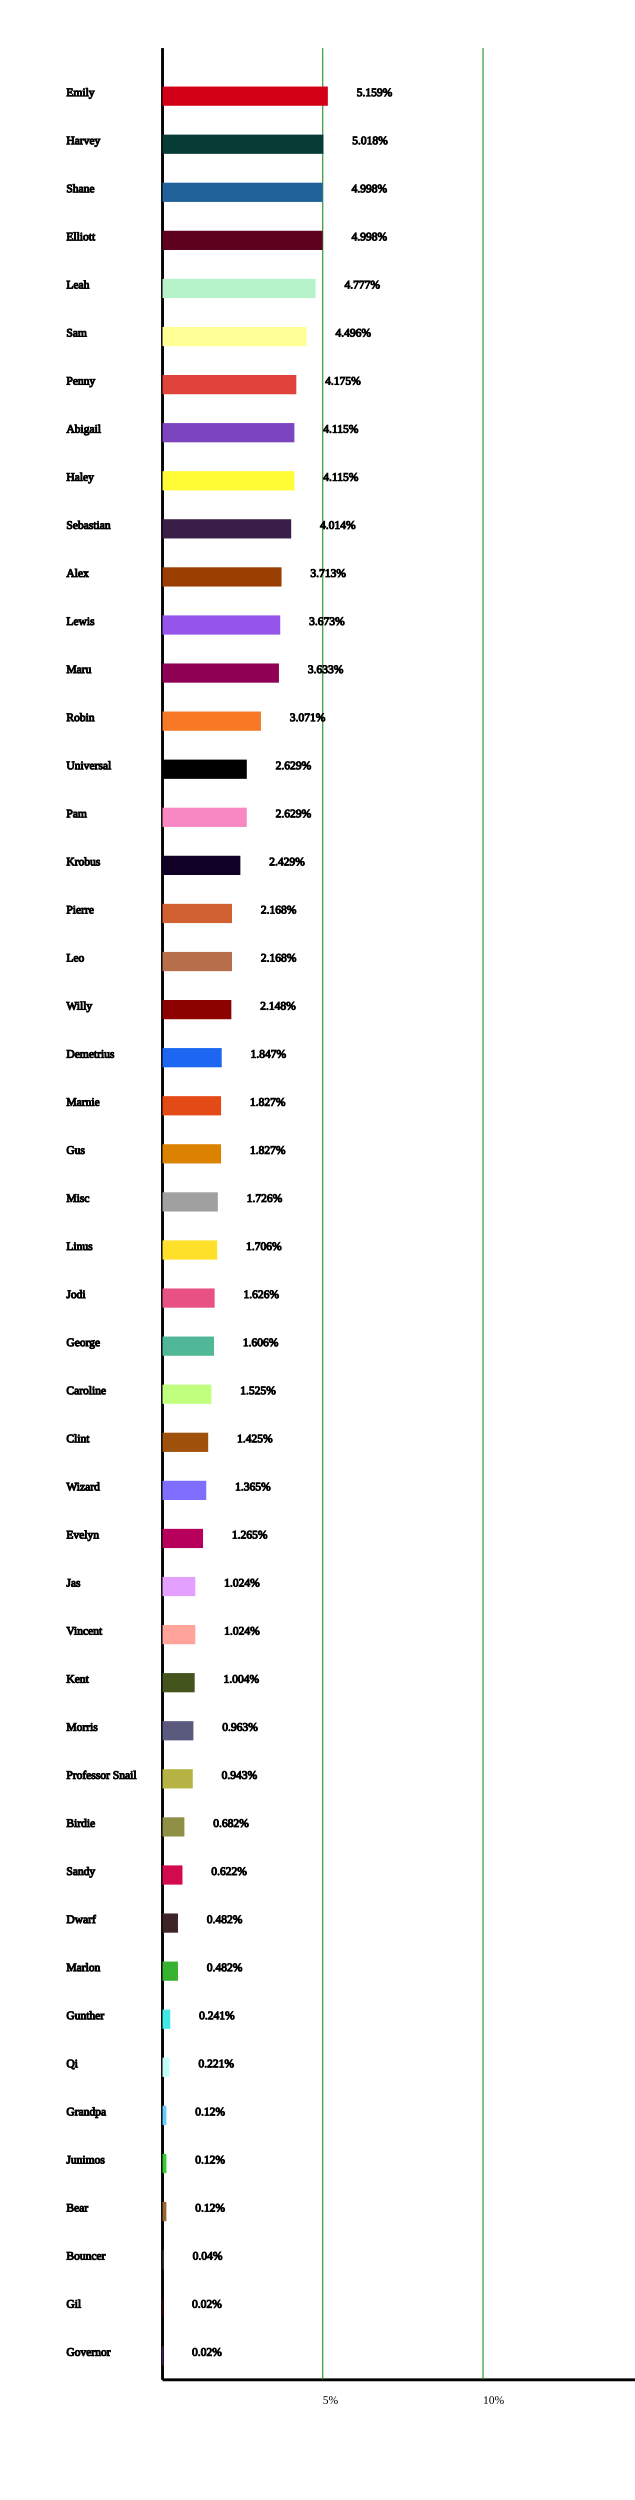
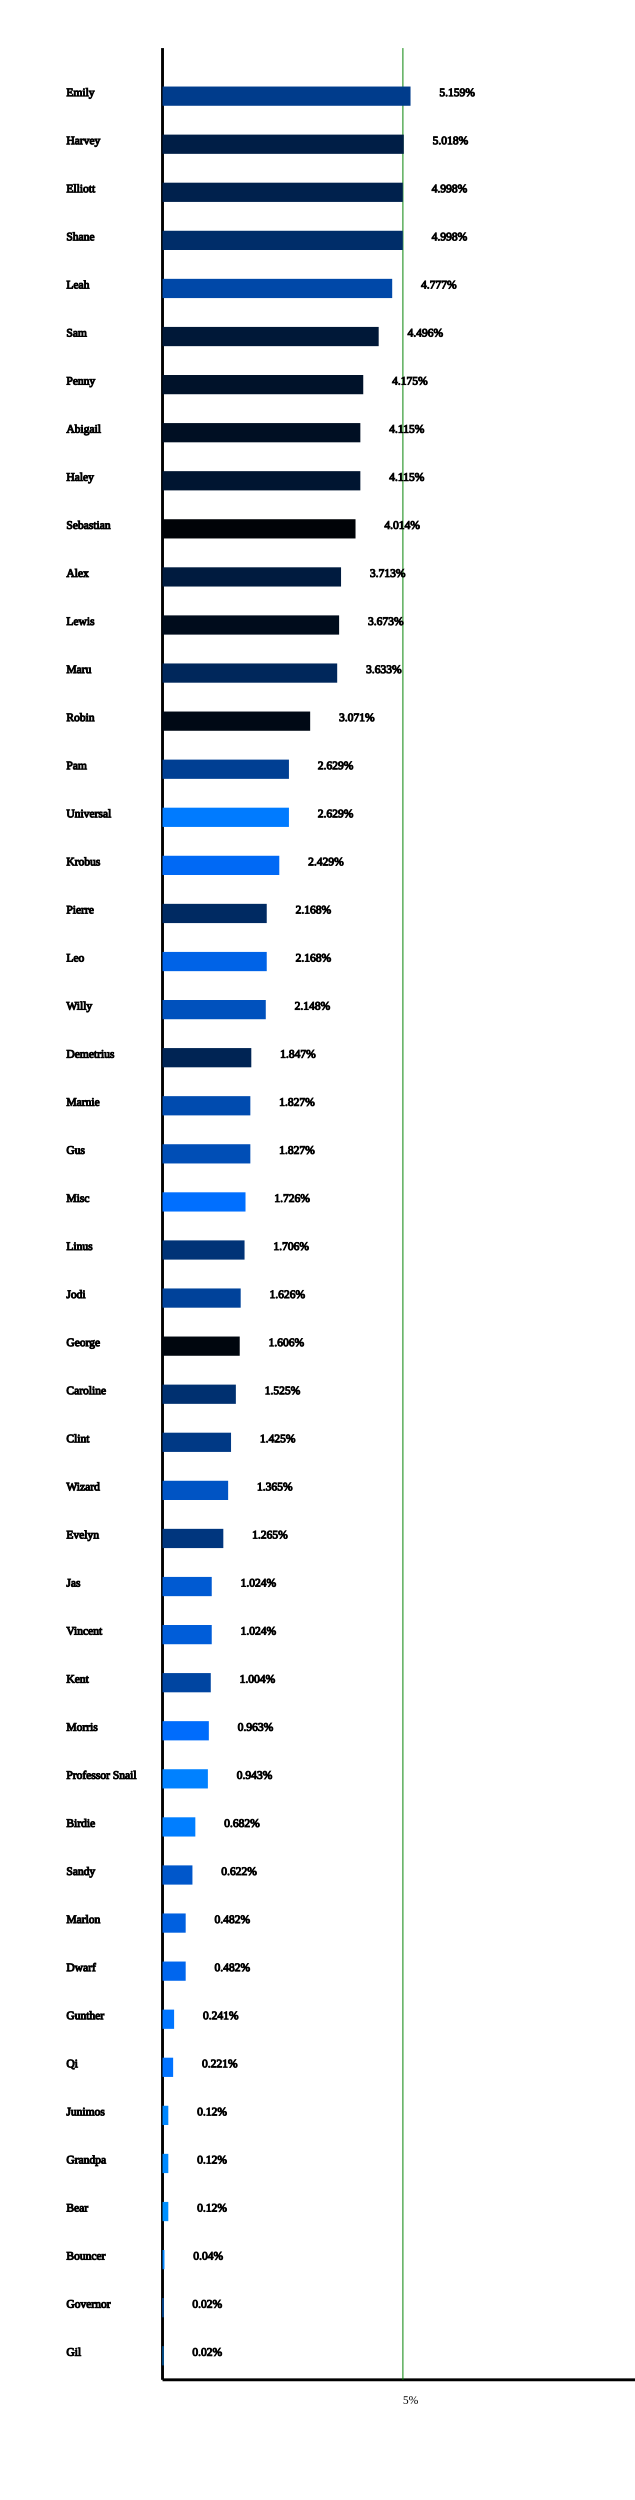
<svg xmlns="http://www.w3.org/2000/svg" width="100%" height="2600" overflow-y="scroll">
  <g transform="translate(150, 50)">
    <line x1="0" y1="2425" x2="500" y2="2425" stroke="black" stroke-width="3" />
    <line x1="0" y1="2425" x2="0" y2="0" stroke="black" stroke-width="3" />
-     <line x1="166.665" y1="0" x2="166.665" y2="2425" stroke="green" stroke-width="1" />
-     <line x1="333.33" y1="0" x2="333.33" y2="2425" stroke="green" stroke-width="1" />
-     <line x1="499.995" y1="0" x2="499.995" y2="2425" stroke="green" stroke-width="1" />
-     <text x="166.665" y="2450">5%</text>
-     <text x="333.33" y="2450">10%</text>
-     <text x="499.995" y="2450">15%</text>
+     <line x1="250" y1="0" x2="250" y2="2425" stroke="green" stroke-width="1" />
+     <line x1="500" y1="0" x2="500" y2="2425" stroke="green" stroke-width="1" />
+     <text x="250" y="2450">5%</text>
+     <text x="500" y="2450">10%</text>
  </g>
  <g transform="translate(150, 50)">
    <g id="Emily">
-       <line x1="0" y1="50" x2="171.935" y2="50" stroke="#d10017" stroke-width="20" />
+       <line x1="0" y1="50" x2="257.929" y2="50" stroke="rgb(0,60,140)" stroke-width="20" />
      <text x="-100" y="50" stroke="black">Emily</text>
-       <text x="201.935" y="50" stroke="black">5.159%</text>
+       <text x="287.929" y="50" stroke="black">5.159%</text>
    </g>
    <g id="Harvey">
-       <line x1="0" y1="100" x2="167.252" y2="100" stroke="#073b35" stroke-width="20" />
+       <line x1="0" y1="100" x2="250.903" y2="100" stroke="rgb(0,30,70)" stroke-width="20" />
      <text x="-100" y="100" stroke="black">Harvey</text>
-       <text x="197.252" y="100" stroke="black">5.018%</text>
+       <text x="280.903" y="100" stroke="black">5.018%</text>
+     </g>
+     <g id="Elliott">
+       <line x1="0" y1="150" x2="249.9" y2="150" stroke="rgb(0,33,77)" stroke-width="20" />
+       <text x="-100" y="150" stroke="black">Elliott</text>
+       <text x="279.9" y="150" stroke="black">4.998%</text>
    </g>
    <g id="Shane">
-       <line x1="0" y1="150" x2="166.583" y2="150" stroke="#22629a" stroke-width="20" />
-       <text x="-100" y="150" stroke="black">Shane</text>
-       <text x="196.583" y="150" stroke="black">4.998%</text>
-     </g>
-     <g id="Elliott">
-       <line x1="0" y1="200" x2="166.583" y2="200" stroke="#5e011e" stroke-width="20" />
-       <text x="-100" y="200" stroke="black">Elliott</text>
-       <text x="196.583" y="200" stroke="black">4.998%</text>
+       <line x1="0" y1="200" x2="249.9" y2="200" stroke="rgb(0,45,105)" stroke-width="20" />
+       <text x="-100" y="200" stroke="black">Shane</text>
+       <text x="279.9" y="200" stroke="black">4.998%</text>
    </g>
    <g id="Leah">
-       <line x1="0" y1="250" x2="159.224" y2="250" stroke="#b7f3c8" stroke-width="20" />
+       <line x1="0" y1="250" x2="238.86" y2="250" stroke="rgb(0,72,168)" stroke-width="20" />
      <text x="-100" y="250" stroke="black">Leah</text>
-       <text x="189.224" y="250" stroke="black">4.777%</text>
+       <text x="268.86" y="250" stroke="black">4.777%</text>
    </g>
    <g id="Sam">
-       <line x1="0" y1="300" x2="149.858" y2="300" stroke="#ffff96" stroke-width="20" />
+       <line x1="0" y1="300" x2="224.809" y2="300" stroke="rgb(0,24,56)" stroke-width="20" />
      <text x="-100" y="300" stroke="black">Sam</text>
-       <text x="179.858" y="300" stroke="black">4.496%</text>
+       <text x="254.809" y="300" stroke="black">4.496%</text>
    </g>
    <g id="Penny">
-       <line x1="0" y1="350" x2="139.154" y2="350" stroke="#df433c" stroke-width="20" />
+       <line x1="0" y1="350" x2="208.752" y2="350" stroke="rgb(0,18,42)" stroke-width="20" />
      <text x="-100" y="350" stroke="black">Penny</text>
-       <text x="169.154" y="350" stroke="black">4.175%</text>
+       <text x="238.752" y="350" stroke="black">4.175%</text>
    </g>
    <g id="Abigail">
-       <line x1="0" y1="400" x2="137.147" y2="400" stroke="#7c44bf" stroke-width="20" />
+       <line x1="0" y1="400" x2="205.741" y2="400" stroke="rgb(0,15,35)" stroke-width="20" />
      <text x="-100" y="400" stroke="black">Abigail</text>
-       <text x="167.147" y="400" stroke="black">4.115%</text>
+       <text x="235.741" y="400" stroke="black">4.115%</text>
    </g>
    <g id="Haley">
-       <line x1="0" y1="450" x2="137.147" y2="450" stroke="#fffc35" stroke-width="20" />
+       <line x1="0" y1="450" x2="205.741" y2="450" stroke="rgb(0,21,49)" stroke-width="20" />
      <text x="-100" y="450" stroke="black">Haley</text>
-       <text x="167.147" y="450" stroke="black">4.115%</text>
+       <text x="235.741" y="450" stroke="black">4.115%</text>
    </g>
    <g id="Sebastian">
-       <line x1="0" y1="500" x2="133.802" y2="500" stroke="#391e47" stroke-width="20" />
+       <line x1="0" y1="500" x2="200.723" y2="500" stroke="rgb(0,3,7)" stroke-width="20" />
      <text x="-100" y="500" stroke="black">Sebastian</text>
-       <text x="163.802" y="500" stroke="black">4.014%</text>
+       <text x="230.723" y="500" stroke="black">4.014%</text>
    </g>
    <g id="Alex">
-       <line x1="0" y1="550" x2="123.767" y2="550" stroke="#993e00" stroke-width="20" />
+       <line x1="0" y1="550" x2="185.668" y2="550" stroke="rgb(0,27,63)" stroke-width="20" />
      <text x="-100" y="550" stroke="black">Alex</text>
-       <text x="153.767" y="550" stroke="black">3.713%</text>
+       <text x="215.668" y="550" stroke="black">3.713%</text>
    </g>
    <g id="Lewis">
-       <line x1="0" y1="600" x2="122.429" y2="600" stroke="#9355ea" stroke-width="20" />
+       <line x1="0" y1="600" x2="183.661" y2="600" stroke="rgb(0,12,28)" stroke-width="20" />
      <text x="-100" y="600" stroke="black">Lewis</text>
-       <text x="152.429" y="600" stroke="black">3.673%</text>
+       <text x="213.661" y="600" stroke="black">3.673%</text>
    </g>
    <g id="Maru">
-       <line x1="0" y1="650" x2="121.091" y2="650" stroke="#8e0154" stroke-width="20" />
+       <line x1="0" y1="650" x2="181.654" y2="650" stroke="rgb(0,39,91)" stroke-width="20" />
      <text x="-100" y="650" stroke="black">Maru</text>
-       <text x="151.091" y="650" stroke="black">3.633%</text>
+       <text x="211.654" y="650" stroke="black">3.633%</text>
    </g>
    <g id="Robin">
-       <line x1="0" y1="700" x2="102.358" y2="700" stroke="#f77825" stroke-width="20" />
+       <line x1="0" y1="700" x2="153.553" y2="700" stroke="rgb(0,9,21)" stroke-width="20" />
      <text x="-100" y="700" stroke="black">Robin</text>
-       <text x="132.358" y="700" stroke="black">3.071%</text>
+       <text x="183.553" y="700" stroke="black">3.071%</text>
+     </g>
+     <g id="Pam">
+       <line x1="0" y1="750" x2="131.473" y2="750" stroke="rgb(0,63,147)" stroke-width="20" />
+       <text x="-100" y="750" stroke="black">Pam</text>
+       <text x="161.473" y="750" stroke="black">2.629%</text>
    </g>
    <g id="Universal">
-       <line x1="0" y1="750" x2="87.64" y2="750" stroke="#000000" stroke-width="20" />
-       <text x="-100" y="750" stroke="black">Universal</text>
-       <text x="117.64" y="750" stroke="black">2.629%</text>
-     </g>
-     <g id="Pam">
-       <line x1="0" y1="800" x2="87.64" y2="800" stroke="#f888c4" stroke-width="20" />
-       <text x="-100" y="800" stroke="black">Pam</text>
-       <text x="117.64" y="800" stroke="black">2.629%</text>
+       <line x1="0" y1="800" x2="131.473" y2="800" stroke="rgb(0,123,287)" stroke-width="20" />
+       <text x="-100" y="800" stroke="black">Universal</text>
+       <text x="161.473" y="800" stroke="black">2.629%</text>
    </g>
    <g id="Krobus">
-       <line x1="0" y1="850" x2="80.95" y2="850" stroke="#110026" stroke-width="20" />
+       <line x1="0" y1="850" x2="121.437" y2="850" stroke="rgb(0,105,245)" stroke-width="20" />
      <text x="-100" y="850" stroke="black">Krobus</text>
-       <text x="110.95" y="850" stroke="black">2.429%</text>
+       <text x="151.437" y="850" stroke="black">2.429%</text>
    </g>
    <g id="Pierre">
-       <line x1="0" y1="900" x2="72.253" y2="900" stroke="#d16132" stroke-width="20" />
+       <line x1="0" y1="900" x2="108.39" y2="900" stroke="rgb(0,42,98)" stroke-width="20" />
      <text x="-100" y="900" stroke="black">Pierre</text>
-       <text x="102.253" y="900" stroke="black">2.168%</text>
+       <text x="138.39" y="900" stroke="black">2.168%</text>
    </g>
    <g id="Leo">
-       <line x1="0" y1="950" x2="72.253" y2="950" stroke="#b76f4b" stroke-width="20" />
+       <line x1="0" y1="950" x2="108.39" y2="950" stroke="rgb(0,99,231)" stroke-width="20" />
      <text x="-100" y="950" stroke="black">Leo</text>
-       <text x="102.253" y="950" stroke="black">2.168%</text>
+       <text x="138.39" y="950" stroke="black">2.168%</text>
    </g>
    <g id="Willy">
-       <line x1="0" y1="1000" x2="71.584" y2="1000" stroke="#8c0200" stroke-width="20" />
+       <line x1="0" y1="1000" x2="107.387" y2="1000" stroke="rgb(0,81,189)" stroke-width="20" />
      <text x="-100" y="1000" stroke="black">Willy</text>
-       <text x="101.584" y="1000" stroke="black">2.148%</text>
+       <text x="137.387" y="1000" stroke="black">2.148%</text>
    </g>
    <g id="Demetrius">
-       <line x1="0" y1="1050" x2="61.549" y2="1050" stroke="#1d66f2" stroke-width="20" />
+       <line x1="0" y1="1050" x2="92.332" y2="1050" stroke="rgb(0,36,84)" stroke-width="20" />
      <text x="-100" y="1050" stroke="black">Demetrius</text>
-       <text x="91.549" y="1050" stroke="black">1.847%</text>
+       <text x="122.332" y="1050" stroke="black">1.847%</text>
    </g>
    <g id="Marnie">
-       <line x1="0" y1="1100" x2="60.88" y2="1100" stroke="#e34a16" stroke-width="20" />
+       <line x1="0" y1="1100" x2="91.329" y2="1100" stroke="rgb(0,75,175)" stroke-width="20" />
      <text x="-100" y="1100" stroke="black">Marnie</text>
-       <text x="90.88" y="1100" stroke="black">1.827%</text>
+       <text x="121.329" y="1100" stroke="black">1.827%</text>
    </g>
    <g id="Gus">
-       <line x1="0" y1="1150" x2="60.88" y2="1150" stroke="#db8200" stroke-width="20" />
+       <line x1="0" y1="1150" x2="91.329" y2="1150" stroke="rgb(0,78,182)" stroke-width="20" />
      <text x="-100" y="1150" stroke="black">Gus</text>
-       <text x="90.88" y="1150" stroke="black">1.827%</text>
+       <text x="121.329" y="1150" stroke="black">1.827%</text>
    </g>
    <g id="Misc">
-       <line x1="0" y1="1200" x2="57.535" y2="1200" stroke="#a0a0a0" stroke-width="20" />
+       <line x1="0" y1="1200" x2="86.311" y2="1200" stroke="rgb(0,111,259)" stroke-width="20" />
      <text x="-100" y="1200" stroke="black">Misc</text>
-       <text x="87.535" y="1200" stroke="black">1.726%</text>
+       <text x="116.311" y="1200" stroke="black">1.726%</text>
    </g>
    <g id="Linus">
-       <line x1="0" y1="1250" x2="56.866" y2="1250" stroke="#fee02a" stroke-width="20" />
+       <line x1="0" y1="1250" x2="85.307" y2="1250" stroke="rgb(0,51,119)" stroke-width="20" />
      <text x="-100" y="1250" stroke="black">Linus</text>
-       <text x="86.866" y="1250" stroke="black">1.706%</text>
+       <text x="115.307" y="1250" stroke="black">1.706%</text>
    </g>
    <g id="Jodi">
-       <line x1="0" y1="1300" x2="54.19" y2="1300" stroke="#e75184" stroke-width="20" />
+       <line x1="0" y1="1300" x2="81.293" y2="1300" stroke="rgb(0,66,154)" stroke-width="20" />
      <text x="-100" y="1300" stroke="black">Jodi</text>
-       <text x="84.19" y="1300" stroke="black">1.626%</text>
+       <text x="111.293" y="1300" stroke="black">1.626%</text>
    </g>
    <g id="George">
-       <line x1="0" y1="1350" x2="53.521" y2="1350" stroke="#50b797" stroke-width="20" />
+       <line x1="0" y1="1350" x2="80.289" y2="1350" stroke="rgb(0,6,14)" stroke-width="20" />
      <text x="-100" y="1350" stroke="black">George</text>
-       <text x="83.521" y="1350" stroke="black">1.606%</text>
+       <text x="110.289" y="1350" stroke="black">1.606%</text>
    </g>
    <g id="Caroline">
-       <line x1="0" y1="1400" x2="50.845" y2="1400" stroke="#c1ff7f" stroke-width="20" />
+       <line x1="0" y1="1400" x2="76.275" y2="1400" stroke="rgb(0,48,112)" stroke-width="20" />
      <text x="-100" y="1400" stroke="black">Caroline</text>
-       <text x="80.845" y="1400" stroke="black">1.525%</text>
+       <text x="106.275" y="1400" stroke="black">1.525%</text>
    </g>
    <g id="Clint">
-       <line x1="0" y1="1450" x2="47.5" y2="1450" stroke="#a0510c" stroke-width="20" />
+       <line x1="0" y1="1450" x2="71.257" y2="1450" stroke="rgb(0,57,133)" stroke-width="20" />
      <text x="-100" y="1450" stroke="black">Clint</text>
-       <text x="77.5" y="1450" stroke="black">1.425%</text>
+       <text x="101.257" y="1450" stroke="black">1.425%</text>
    </g>
    <g id="Wizard">
-       <line x1="0" y1="1500" x2="45.493" y2="1500" stroke="#806fff" stroke-width="20" />
+       <line x1="0" y1="1500" x2="68.246" y2="1500" stroke="rgb(0,84,196)" stroke-width="20" />
      <text x="-100" y="1500" stroke="black">Wizard</text>
-       <text x="75.493" y="1500" stroke="black">1.365%</text>
+       <text x="98.246" y="1500" stroke="black">1.365%</text>
    </g>
    <g id="Evelyn">
-       <line x1="0" y1="1550" x2="42.148" y2="1550" stroke="#b6005b" stroke-width="20" />
+       <line x1="0" y1="1550" x2="63.228" y2="1550" stroke="rgb(0,54,126)" stroke-width="20" />
      <text x="-100" y="1550" stroke="black">Evelyn</text>
-       <text x="72.148" y="1550" stroke="black">1.265%</text>
+       <text x="93.228" y="1550" stroke="black">1.265%</text>
    </g>
    <g id="Jas">
-       <line x1="0" y1="1600" x2="34.119" y2="1600" stroke="#e4a0ff" stroke-width="20" />
+       <line x1="0" y1="1600" x2="51.184" y2="1600" stroke="rgb(0,90,210)" stroke-width="20" />
      <text x="-100" y="1600" stroke="black">Jas</text>
-       <text x="64.119" y="1600" stroke="black">1.024%</text>
+       <text x="81.184" y="1600" stroke="black">1.024%</text>
    </g>
    <g id="Vincent">
-       <line x1="0" y1="1650" x2="34.119" y2="1650" stroke="#ffa39b" stroke-width="20" />
+       <line x1="0" y1="1650" x2="51.184" y2="1650" stroke="rgb(0,93,217)" stroke-width="20" />
      <text x="-100" y="1650" stroke="black">Vincent</text>
-       <text x="64.119" y="1650" stroke="black">1.024%</text>
+       <text x="81.184" y="1650" stroke="black">1.024%</text>
    </g>
    <g id="Kent">
-       <line x1="0" y1="1700" x2="33.45" y2="1700" stroke="#43551c" stroke-width="20" />
+       <line x1="0" y1="1700" x2="50.181" y2="1700" stroke="rgb(0,69,161)" stroke-width="20" />
      <text x="-100" y="1700" stroke="black">Kent</text>
-       <text x="63.45" y="1700" stroke="black">1.004%</text>
+       <text x="80.181" y="1700" stroke="black">1.004%</text>
    </g>
    <g id="Morris">
-       <line x1="0" y1="1750" x2="32.112" y2="1750" stroke="#5a5a7f" stroke-width="20" />
+       <line x1="0" y1="1750" x2="48.173" y2="1750" stroke="rgb(0,108,252)" stroke-width="20" />
      <text x="-100" y="1750" stroke="black">Morris</text>
-       <text x="62.112" y="1750" stroke="black">0.963%</text>
+       <text x="78.173" y="1750" stroke="black">0.963%</text>
    </g>
    <g id="Professor Snail">
-       <line x1="0" y1="1800" x2="31.443" y2="1800" stroke="#b6b243" stroke-width="20" />
+       <line x1="0" y1="1800" x2="47.17" y2="1800" stroke="rgb(0,129,301)" stroke-width="20" />
      <text x="-100" y="1800" stroke="black">Professor Snail</text>
-       <text x="61.443" y="1800" stroke="black">0.943%</text>
+       <text x="77.17" y="1800" stroke="black">0.943%</text>
    </g>
    <g id="Birdie">
-       <line x1="0" y1="1850" x2="22.746" y2="1850" stroke="#8f8f46" stroke-width="20" />
+       <line x1="0" y1="1850" x2="34.123" y2="1850" stroke="rgb(0,126,294)" stroke-width="20" />
      <text x="-100" y="1850" stroke="black">Birdie</text>
-       <text x="52.746" y="1850" stroke="black">0.682%</text>
+       <text x="64.123" y="1850" stroke="black">0.682%</text>
    </g>
    <g id="Sandy">
-       <line x1="0" y1="1900" x2="20.739" y2="1900" stroke="#d30a4d" stroke-width="20" />
+       <line x1="0" y1="1900" x2="31.112" y2="1900" stroke="rgb(0,87,203)" stroke-width="20" />
      <text x="-100" y="1900" stroke="black">Sandy</text>
-       <text x="50.739" y="1900" stroke="black">0.622%</text>
+       <text x="61.112" y="1900" stroke="black">0.622%</text>
+     </g>
+     <g id="Marlon">
+       <line x1="0" y1="1950" x2="24.087" y2="1950" stroke="rgb(0,96,224)" stroke-width="20" />
+       <text x="-100" y="1950" stroke="black">Marlon</text>
+       <text x="54.087" y="1950" stroke="black">0.482%</text>
    </g>
    <g id="Dwarf">
-       <line x1="0" y1="1950" x2="16.056" y2="1950" stroke="#3e2327" stroke-width="20" />
-       <text x="-100" y="1950" stroke="black">Dwarf</text>
-       <text x="46.056" y="1950" stroke="black">0.482%</text>
-     </g>
-     <g id="Marlon">
-       <line x1="0" y1="2000" x2="16.056" y2="2000" stroke="#37b230" stroke-width="20" />
-       <text x="-100" y="2000" stroke="black">Marlon</text>
-       <text x="46.056" y="2000" stroke="black">0.482%</text>
+       <line x1="0" y1="2000" x2="24.087" y2="2000" stroke="rgb(0,102,238)" stroke-width="20" />
+       <text x="-100" y="2000" stroke="black">Dwarf</text>
+       <text x="54.087" y="2000" stroke="black">0.482%</text>
    </g>
    <g id="Gunther">
-       <line x1="0" y1="2050" x2="8.028" y2="2050" stroke="#42e8e3" stroke-width="20" />
+       <line x1="0" y1="2050" x2="12.043" y2="2050" stroke="rgb(0,117,273)" stroke-width="20" />
      <text x="-100" y="2050" stroke="black">Gunther</text>
-       <text x="38.028" y="2050" stroke="black">0.241%</text>
+       <text x="42.043" y="2050" stroke="black">0.241%</text>
    </g>
    <g id="Qi">
-       <line x1="0" y1="2100" x2="7.359" y2="2100" stroke="#c3fffa" stroke-width="20" />
+       <line x1="0" y1="2100" x2="11.04" y2="2100" stroke="rgb(0,114,266)" stroke-width="20" />
      <text x="-100" y="2100" stroke="black">Qi</text>
-       <text x="37.359" y="2100" stroke="black">0.221%</text>
+       <text x="41.04" y="2100" stroke="black">0.221%</text>
+     </g>
+     <g id="Junimos">
+       <line x1="0" y1="2150" x2="6.022" y2="2150" stroke="rgb(0,135,315)" stroke-width="20" />
+       <text x="-100" y="2150" stroke="black">Junimos</text>
+       <text x="36.022" y="2150" stroke="black">0.12%</text>
    </g>
    <g id="Grandpa">
-       <line x1="0" y1="2150" x2="4.014" y2="2150" stroke="#66ccff" stroke-width="20" />
-       <text x="-100" y="2150" stroke="black">Grandpa</text>
-       <text x="34.014" y="2150" stroke="black">0.12%</text>
-     </g>
-     <g id="Junimos">
-       <line x1="0" y1="2200" x2="4.014" y2="2200" stroke="#33cc33" stroke-width="20" />
-       <text x="-100" y="2200" stroke="black">Junimos</text>
-       <text x="34.014" y="2200" stroke="black">0.12%</text>
+       <line x1="0" y1="2200" x2="6.022" y2="2200" stroke="rgb(0,138,322)" stroke-width="20" />
+       <text x="-100" y="2200" stroke="black">Grandpa</text>
+       <text x="36.022" y="2200" stroke="black">0.12%</text>
    </g>
    <g id="Bear">
-       <line x1="0" y1="2250" x2="4.014" y2="2250" stroke="#996633" stroke-width="20" />
+       <line x1="0" y1="2250" x2="6.022" y2="2250" stroke="rgb(0,144,336)" stroke-width="20" />
      <text x="-100" y="2250" stroke="black">Bear</text>
-       <text x="34.014" y="2250" stroke="black">0.12%</text>
+       <text x="36.022" y="2250" stroke="black">0.12%</text>
    </g>
    <g id="Bouncer">
-       <line x1="0" y1="2300" x2="1.338" y2="2300" stroke="#333333" stroke-width="20" />
+       <line x1="0" y1="2300" x2="2.007" y2="2300" stroke="rgb(0,132,308)" stroke-width="20" />
      <text x="-100" y="2300" stroke="black">Bouncer</text>
-       <text x="31.338" y="2300" stroke="black">0.04%</text>
+       <text x="32.007" y="2300" stroke="black">0.04%</text>
+     </g>
+     <g id="Governor">
+       <line x1="0" y1="2350" x2="1.004" y2="2350" stroke="rgb(0,120,280)" stroke-width="20" />
+       <text x="-100" y="2350" stroke="black">Governor</text>
+       <text x="31.004" y="2350" stroke="black">0.02%</text>
    </g>
    <g id="Gil">
-       <line x1="0" y1="2350" x2="0.669" y2="2350" stroke="#660000" stroke-width="20" />
-       <text x="-100" y="2350" stroke="black">Gil</text>
-       <text x="30.669" y="2350" stroke="black">0.02%</text>
-     </g>
-     <g id="Governor">
-       <line x1="0" y1="2400" x2="0.669" y2="2400" stroke="#9933cc" stroke-width="20" />
-       <text x="-100" y="2400" stroke="black">Governor</text>
-       <text x="30.669" y="2400" stroke="black">0.02%</text>
+       <line x1="0" y1="2400" x2="1.004" y2="2400" stroke="rgb(0,141,329)" stroke-width="20" />
+       <text x="-100" y="2400" stroke="black">Gil</text>
+       <text x="31.004" y="2400" stroke="black">0.02%</text>
    </g>
  </g>
</svg>
